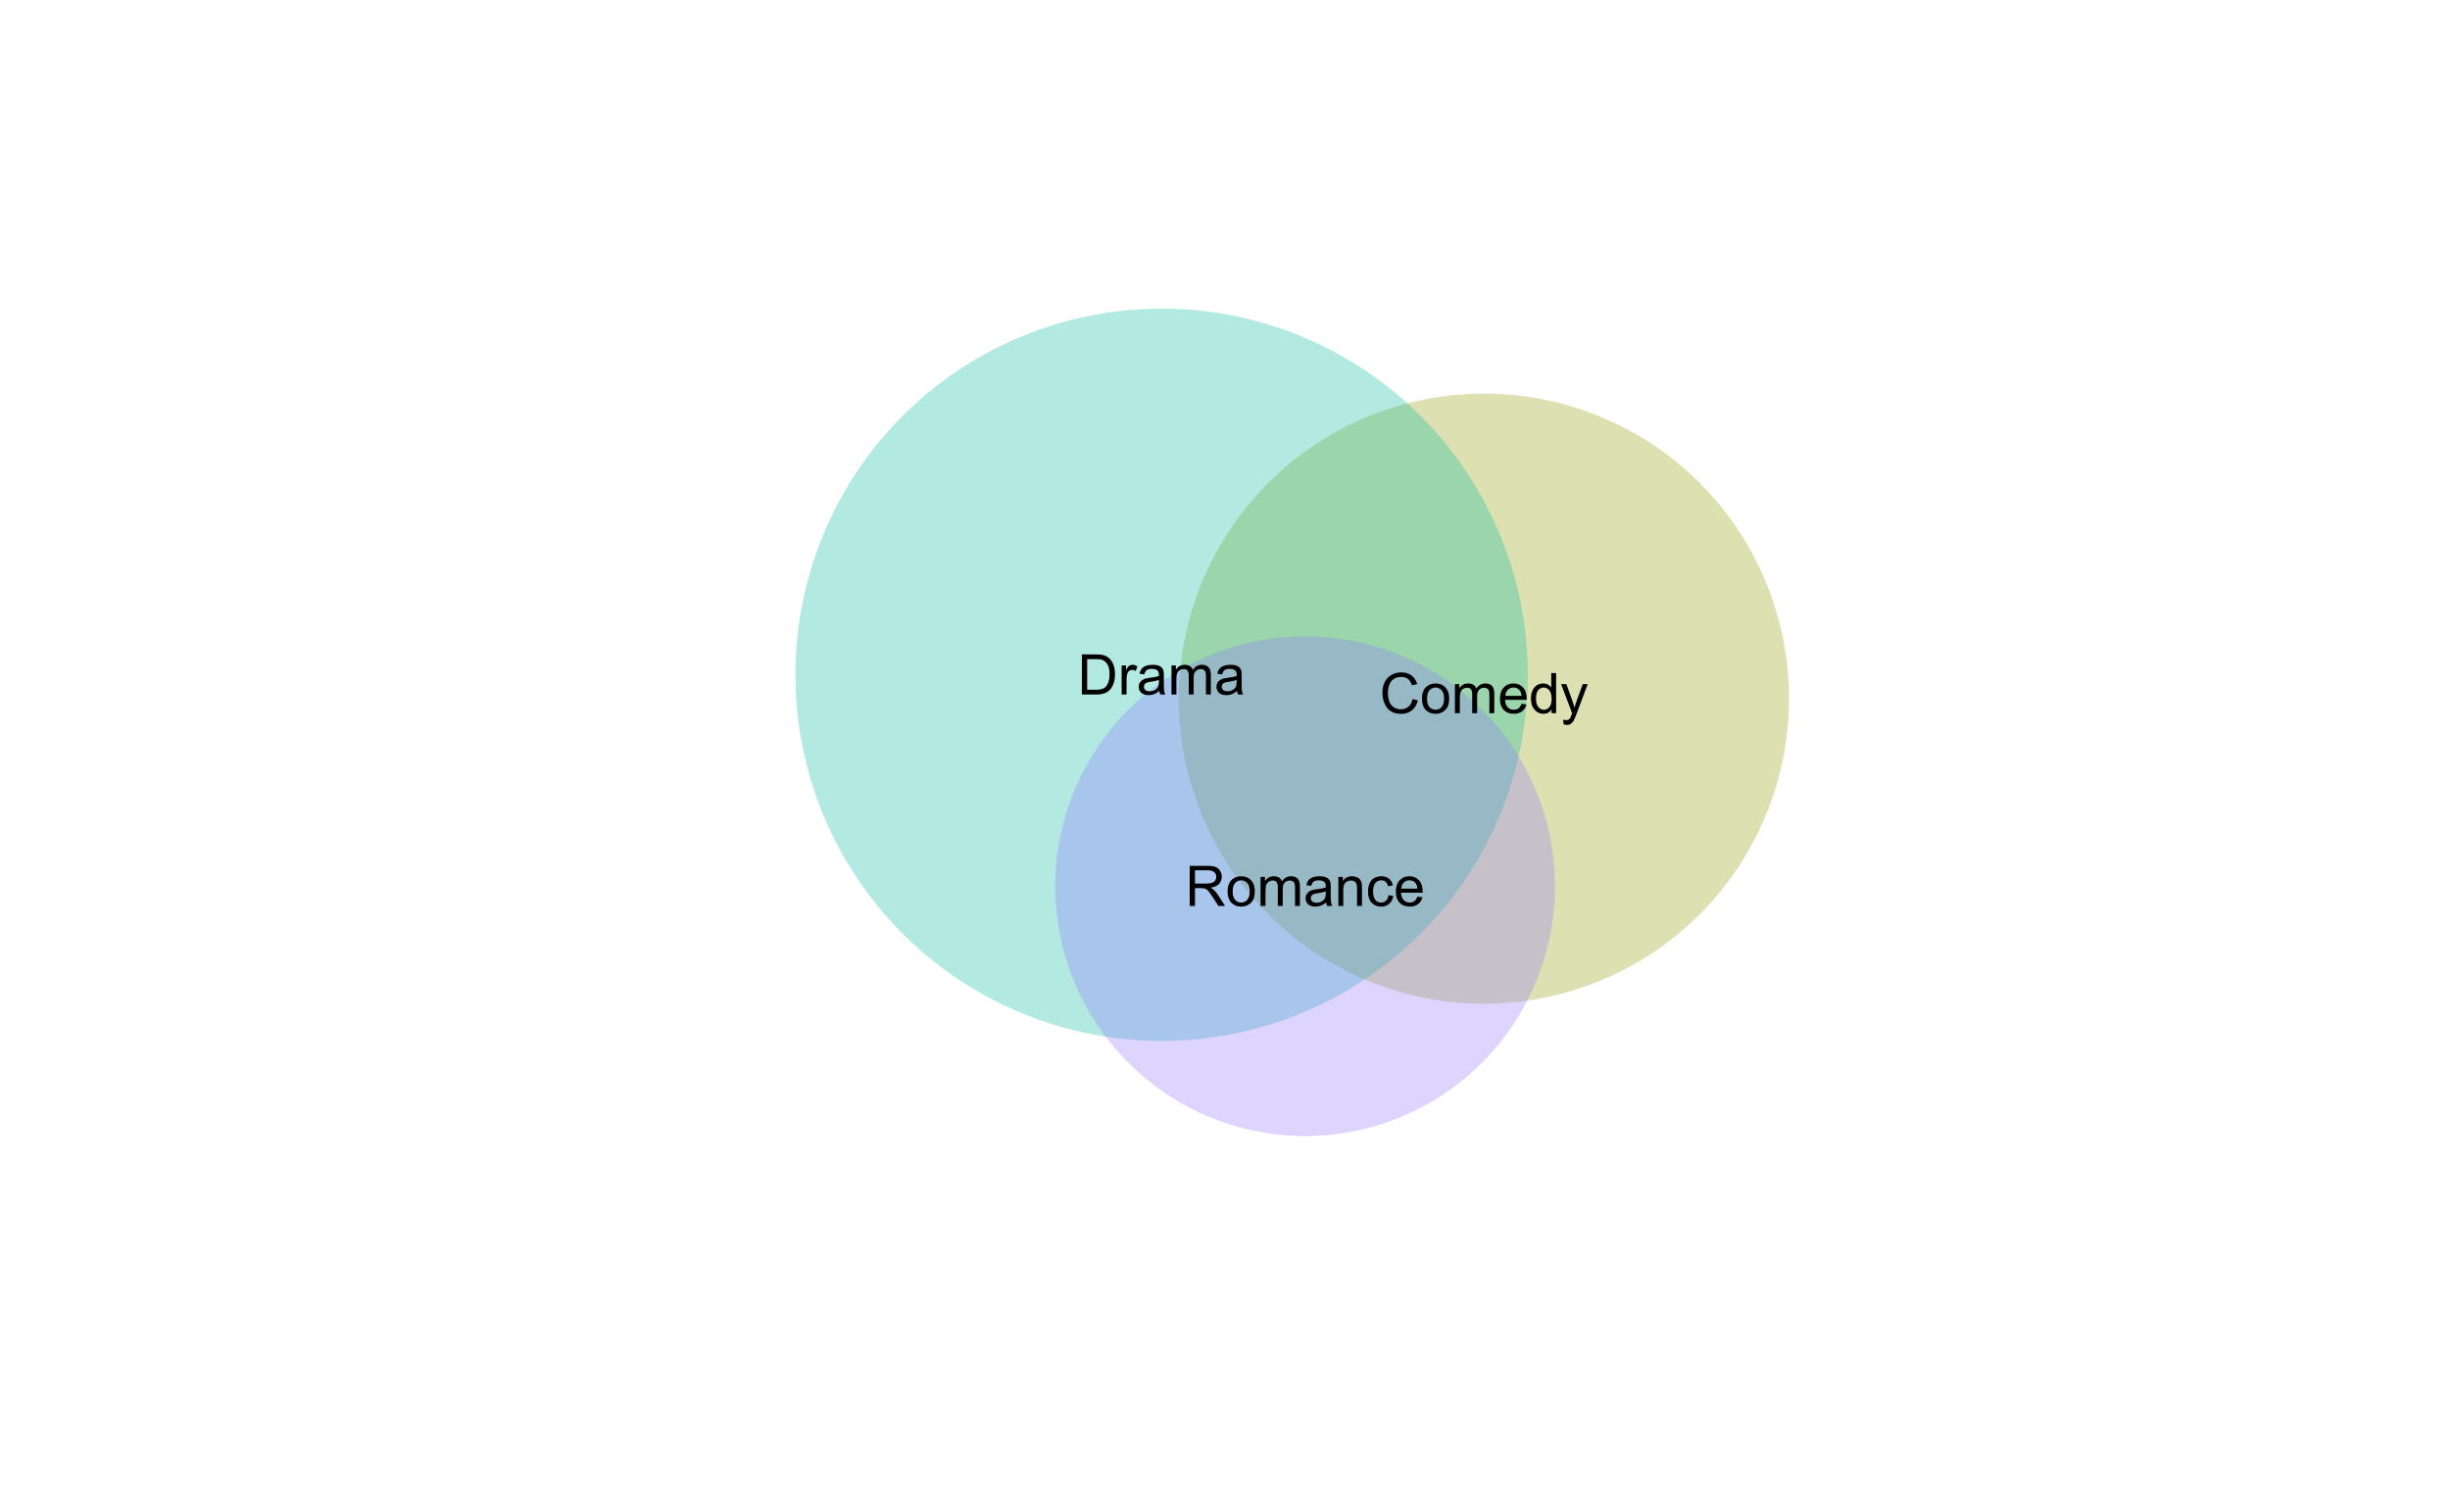
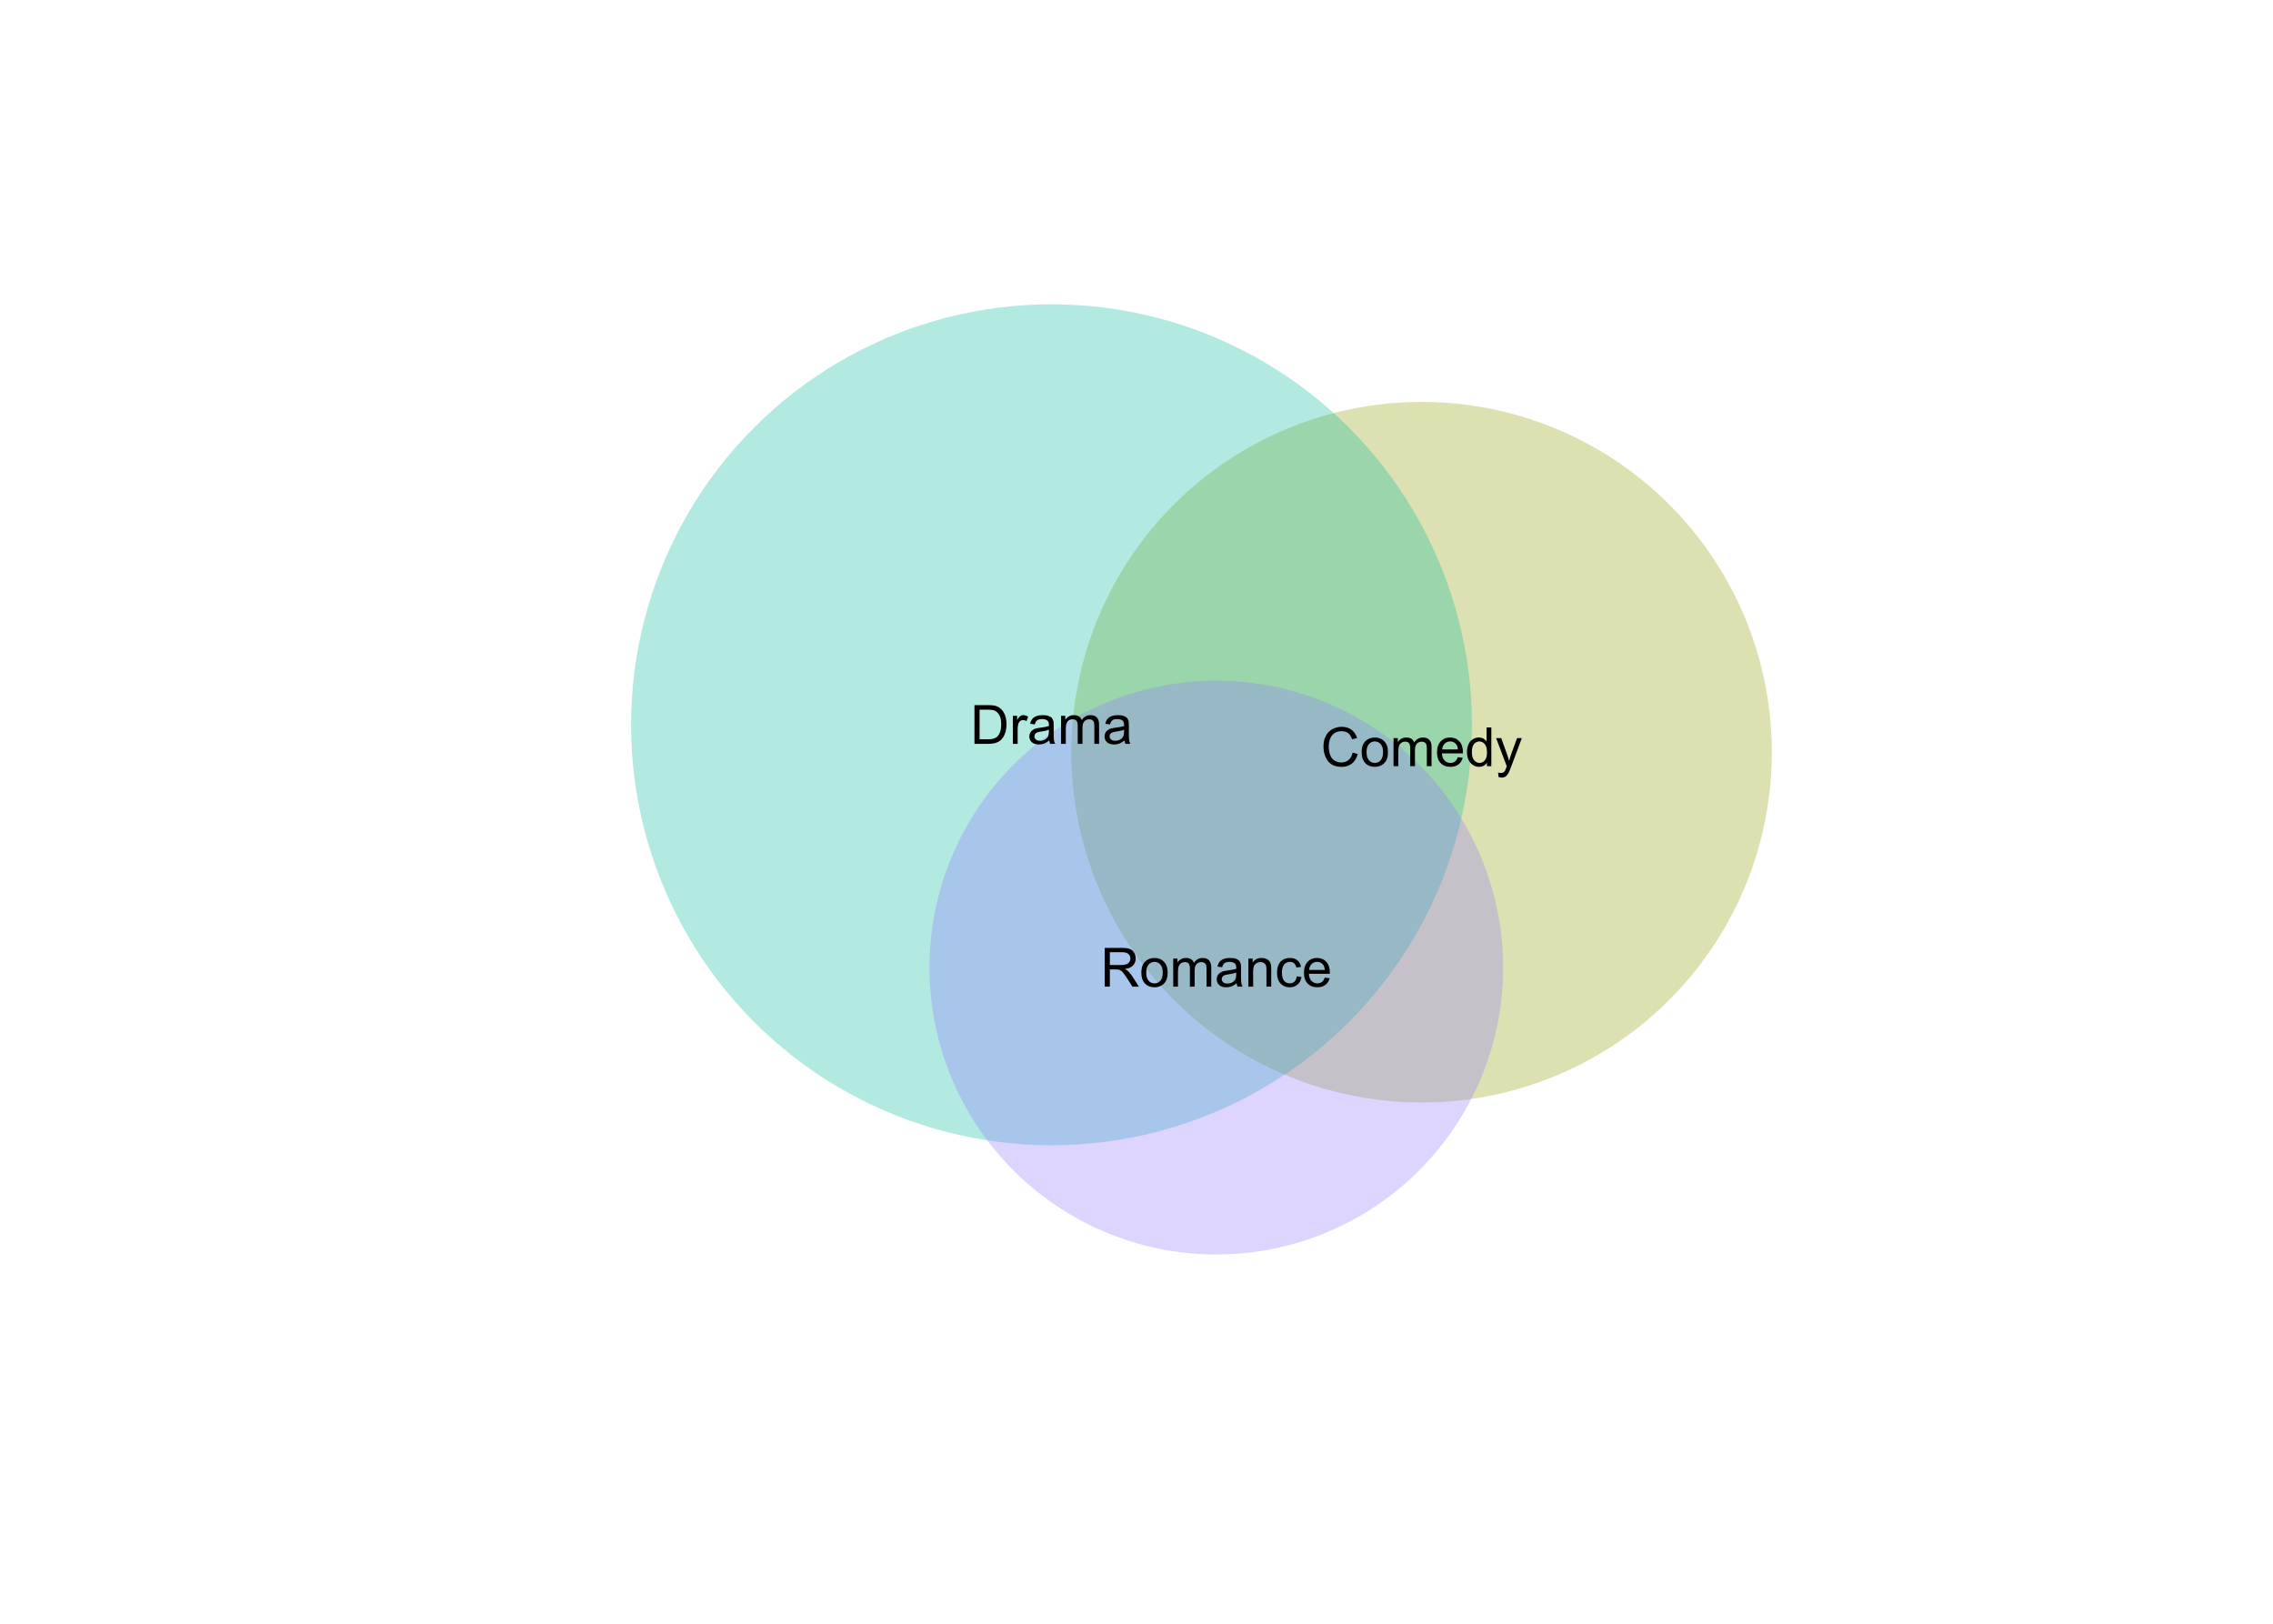
- <svg xmlns="http://www.w3.org/2000/svg" xmlns:xlink="http://www.w3.org/1999/xlink" width="525pt" height="324pt" viewBox="0 0 525 324" version="1.1">
+ <svg xmlns="http://www.w3.org/2000/svg" xmlns:xlink="http://www.w3.org/1999/xlink" width="504pt" height="360pt" viewBox="0 0 504 360" version="1.1">
  <defs>
    <g>
      <symbol overflow="visible" id="glyph0-0">
        <path style="stroke:none;" d="M 1.5 0 L 1.5 -7.5 L 7.5 -7.5 L 7.5 0 Z M 1.688 -0.188 L 7.312 -0.188 L 7.312 -7.312 L 1.688 -7.312 Z M 1.688 -0.188 " />
      </symbol>
      <symbol overflow="visible" id="glyph0-1">
        <path style="stroke:none;" d="M 7.055 -3.012 L 8.191 -2.727 C 7.953 -1.789 7.523 -1.078 6.906 -0.586 C 6.285 -0.098 5.527 0.145 4.633 0.148 C 3.707 0.145 2.953 -0.039 2.375 -0.418 C 1.793 -0.793 1.352 -1.34 1.051 -2.055 C 0.746 -2.77 0.598 -3.539 0.598 -4.359 C 0.598 -5.254 0.766 -6.031 1.109 -6.699 C 1.449 -7.363 1.938 -7.871 2.57 -8.215 C 3.199 -8.559 3.895 -8.73 4.652 -8.734 C 5.512 -8.73 6.234 -8.512 6.82 -8.078 C 7.406 -7.637 7.812 -7.023 8.047 -6.234 L 6.926 -5.969 C 6.723 -6.59 6.434 -7.047 6.059 -7.336 C 5.68 -7.621 5.203 -7.762 4.629 -7.766 C 3.969 -7.762 3.414 -7.605 2.973 -7.289 C 2.527 -6.969 2.219 -6.543 2.039 -6.012 C 1.859 -5.48 1.77 -4.93 1.77 -4.367 C 1.77 -3.633 1.875 -2.996 2.086 -2.449 C 2.297 -1.902 2.629 -1.496 3.082 -1.23 C 3.531 -0.961 4.016 -0.824 4.539 -0.828 C 5.176 -0.824 5.715 -1.008 6.156 -1.379 C 6.598 -1.742 6.898 -2.289 7.055 -3.012 Z M 7.055 -3.012 " />
      </symbol>
      <symbol overflow="visible" id="glyph0-2">
        <path style="stroke:none;" d="M 0.398 -3.109 C 0.398 -4.262 0.719 -5.117 1.359 -5.672 C 1.895 -6.133 2.547 -6.363 3.316 -6.363 C 4.172 -6.363 4.871 -6.082 5.414 -5.52 C 5.953 -4.957 6.223 -4.184 6.227 -3.199 C 6.223 -2.398 6.102 -1.766 5.867 -1.309 C 5.625 -0.848 5.277 -0.492 4.82 -0.238 C 4.359 0.016 3.859 0.141 3.316 0.141 C 2.441 0.141 1.734 -0.137 1.203 -0.695 C 0.664 -1.254 0.398 -2.059 0.398 -3.109 Z M 1.484 -3.109 C 1.48 -2.309 1.656 -1.711 2.004 -1.32 C 2.348 -0.922 2.785 -0.727 3.316 -0.727 C 3.84 -0.727 4.273 -0.926 4.621 -1.324 C 4.969 -1.723 5.145 -2.328 5.145 -3.148 C 5.145 -3.914 4.969 -4.496 4.617 -4.895 C 4.266 -5.289 3.832 -5.488 3.316 -5.492 C 2.785 -5.488 2.348 -5.293 2.004 -4.898 C 1.656 -4.5 1.48 -3.902 1.484 -3.109 Z M 1.484 -3.109 " />
      </symbol>
      <symbol overflow="visible" id="glyph0-3">
        <path style="stroke:none;" d="M 0.789 0 L 0.789 -6.223 L 1.734 -6.223 L 1.734 -5.352 C 1.93 -5.648 2.188 -5.895 2.512 -6.082 C 2.836 -6.27 3.207 -6.363 3.621 -6.363 C 4.082 -6.363 4.457 -6.266 4.754 -6.074 C 5.043 -5.883 5.254 -5.617 5.379 -5.273 C 5.871 -6 6.512 -6.363 7.301 -6.363 C 7.918 -6.363 8.391 -6.191 8.723 -5.848 C 9.055 -5.504 9.223 -4.977 9.223 -4.273 L 9.223 0 L 8.172 0 L 8.172 -3.922 C 8.168 -4.34 8.133 -4.645 8.07 -4.832 C 8 -5.016 7.879 -5.164 7.699 -5.277 C 7.52 -5.391 7.309 -5.449 7.066 -5.449 C 6.629 -5.449 6.266 -5.301 5.977 -5.012 C 5.688 -4.719 5.543 -4.254 5.543 -3.617 L 5.543 0 L 4.488 0 L 4.488 -4.043 C 4.488 -4.512 4.402 -4.863 4.23 -5.098 C 4.059 -5.332 3.777 -5.449 3.387 -5.449 C 3.09 -5.449 2.812 -5.371 2.562 -5.215 C 2.309 -5.059 2.129 -4.828 2.016 -4.527 C 1.898 -4.227 1.84 -3.793 1.844 -3.227 L 1.844 0 Z M 0.789 0 " />
      </symbol>
      <symbol overflow="visible" id="glyph0-4">
        <path style="stroke:none;" d="M 5.051 -2.004 L 6.141 -1.867 C 5.969 -1.23 5.648 -0.738 5.184 -0.387 C 4.719 -0.035 4.125 0.141 3.406 0.141 C 2.492 0.141 1.77 -0.137 1.238 -0.699 C 0.699 -1.254 0.434 -2.043 0.438 -3.059 C 0.434 -4.105 0.703 -4.918 1.246 -5.496 C 1.781 -6.074 2.48 -6.363 3.344 -6.363 C 4.176 -6.363 4.855 -6.078 5.383 -5.512 C 5.91 -4.945 6.176 -4.148 6.176 -3.125 C 6.176 -3.059 6.172 -2.965 6.172 -2.844 L 1.531 -2.844 C 1.562 -2.156 1.758 -1.633 2.109 -1.27 C 2.457 -0.906 2.891 -0.727 3.41 -0.727 C 3.797 -0.727 4.125 -0.828 4.402 -1.031 C 4.672 -1.234 4.891 -1.559 5.051 -2.004 Z M 1.586 -3.711 L 5.062 -3.711 C 5.016 -4.227 4.883 -4.621 4.664 -4.887 C 4.328 -5.293 3.891 -5.496 3.359 -5.496 C 2.871 -5.496 2.465 -5.332 2.137 -5.008 C 1.805 -4.684 1.621 -4.25 1.586 -3.711 Z M 1.586 -3.711 " />
      </symbol>
      <symbol overflow="visible" id="glyph0-5">
        <path style="stroke:none;" d="M 4.828 0 L 4.828 -0.785 C 4.43 -0.168 3.848 0.141 3.086 0.141 C 2.59 0.141 2.133 0.004 1.719 -0.27 C 1.297 -0.543 0.977 -0.922 0.75 -1.414 C 0.523 -1.898 0.41 -2.465 0.41 -3.105 C 0.41 -3.727 0.512 -4.289 0.719 -4.797 C 0.926 -5.301 1.238 -5.688 1.652 -5.957 C 2.066 -6.227 2.527 -6.363 3.039 -6.363 C 3.41 -6.363 3.746 -6.281 4.043 -6.125 C 4.336 -5.965 4.574 -5.762 4.758 -5.508 L 4.758 -8.59 L 5.805 -8.59 L 5.805 0 Z M 1.492 -3.105 C 1.488 -2.309 1.656 -1.711 1.996 -1.316 C 2.328 -0.922 2.727 -0.727 3.188 -0.727 C 3.648 -0.727 4.039 -0.914 4.359 -1.293 C 4.68 -1.668 4.84 -2.242 4.844 -3.016 C 4.84 -3.867 4.676 -4.492 4.352 -4.895 C 4.02 -5.289 3.617 -5.488 3.141 -5.492 C 2.672 -5.488 2.277 -5.297 1.965 -4.918 C 1.645 -4.531 1.488 -3.93 1.492 -3.105 Z M 1.492 -3.105 " />
      </symbol>
      <symbol overflow="visible" id="glyph0-6">
        <path style="stroke:none;" d="M 0.742 2.398 L 0.625 1.406 C 0.855 1.469 1.059 1.5 1.23 1.5 C 1.465 1.5 1.652 1.461 1.793 1.383 C 1.934 1.305 2.047 1.195 2.141 1.055 C 2.203 0.949 2.312 0.688 2.461 0.27 C 2.48 0.207 2.512 0.121 2.555 0.012 L 0.195 -6.223 L 1.328 -6.223 L 2.625 -2.617 C 2.789 -2.16 2.938 -1.68 3.078 -1.18 C 3.195 -1.66 3.34 -2.133 3.508 -2.594 L 4.84 -6.223 L 5.895 -6.223 L 3.527 0.105 C 3.273 0.789 3.074 1.258 2.938 1.516 C 2.746 1.863 2.531 2.117 2.293 2.281 C 2.047 2.438 1.758 2.52 1.422 2.523 C 1.215 2.52 0.988 2.477 0.742 2.398 Z M 0.742 2.398 " />
      </symbol>
      <symbol overflow="visible" id="glyph0-7">
        <path style="stroke:none;" d="M 0.926 0 L 0.926 -8.59 L 3.883 -8.59 C 4.551 -8.59 5.062 -8.547 5.414 -8.469 C 5.906 -8.352 6.324 -8.148 6.672 -7.852 C 7.121 -7.469 7.461 -6.977 7.688 -6.383 C 7.914 -5.785 8.027 -5.105 8.027 -4.344 C 8.027 -3.688 7.949 -3.109 7.797 -2.605 C 7.645 -2.102 7.449 -1.684 7.211 -1.355 C 6.973 -1.02 6.711 -0.762 6.43 -0.574 C 6.145 -0.387 5.805 -0.242 5.406 -0.145 C 5.004 -0.047 4.543 0 4.023 0 Z M 2.062 -1.016 L 3.898 -1.016 C 4.461 -1.012 4.906 -1.066 5.227 -1.172 C 5.547 -1.273 5.805 -1.422 6 -1.617 C 6.27 -1.887 6.477 -2.246 6.629 -2.703 C 6.777 -3.156 6.855 -3.711 6.855 -4.359 C 6.855 -5.258 6.707 -5.945 6.41 -6.43 C 6.113 -6.91 5.754 -7.234 5.336 -7.398 C 5.031 -7.516 4.543 -7.574 3.867 -7.578 L 2.062 -7.578 Z M 2.062 -1.016 " />
      </symbol>
      <symbol overflow="visible" id="glyph0-8">
        <path style="stroke:none;" d="M 0.781 0 L 0.781 -6.223 L 1.727 -6.223 L 1.727 -5.281 C 1.969 -5.719 2.191 -6.012 2.398 -6.152 C 2.602 -6.293 2.828 -6.363 3.078 -6.363 C 3.43 -6.363 3.793 -6.25 4.16 -6.023 L 3.797 -5.047 C 3.539 -5.195 3.281 -5.273 3.023 -5.273 C 2.793 -5.273 2.586 -5.203 2.402 -5.066 C 2.215 -4.926 2.082 -4.734 2.008 -4.488 C 1.891 -4.113 1.832 -3.703 1.836 -3.258 L 1.836 0 Z M 0.781 0 " />
      </symbol>
      <symbol overflow="visible" id="glyph0-9">
        <path style="stroke:none;" d="M 4.852 -0.766 C 4.461 -0.434 4.082 -0.199 3.723 -0.062 C 3.355 0.074 2.969 0.141 2.562 0.141 C 1.875 0.141 1.352 -0.023 0.984 -0.359 C 0.617 -0.688 0.434 -1.117 0.434 -1.641 C 0.434 -1.945 0.5 -2.223 0.641 -2.473 C 0.777 -2.723 0.961 -2.926 1.188 -3.082 C 1.41 -3.234 1.664 -3.348 1.945 -3.43 C 2.152 -3.477 2.465 -3.531 2.883 -3.586 C 3.734 -3.688 4.359 -3.809 4.766 -3.949 C 4.766 -4.09 4.77 -4.18 4.77 -4.227 C 4.77 -4.648 4.668 -4.953 4.469 -5.133 C 4.199 -5.371 3.801 -5.488 3.27 -5.492 C 2.77 -5.488 2.402 -5.402 2.168 -5.23 C 1.934 -5.055 1.758 -4.746 1.648 -4.305 L 0.617 -4.445 C 0.707 -4.887 0.863 -5.242 1.078 -5.516 C 1.289 -5.781 1.598 -5.992 2.008 -6.141 C 2.41 -6.289 2.883 -6.363 3.422 -6.363 C 3.953 -6.363 4.383 -6.301 4.715 -6.176 C 5.047 -6.051 5.293 -5.891 5.449 -5.703 C 5.605 -5.512 5.715 -5.273 5.777 -4.984 C 5.809 -4.805 5.824 -4.48 5.828 -4.016 L 5.828 -2.609 C 5.824 -1.625 5.848 -1.004 5.895 -0.746 C 5.941 -0.484 6.031 -0.238 6.164 0 L 5.062 0 C 4.953 -0.219 4.883 -0.473 4.852 -0.766 Z M 4.766 -3.125 C 4.375 -2.965 3.801 -2.832 3.039 -2.727 C 2.605 -2.66 2.301 -2.59 2.121 -2.516 C 1.941 -2.434 1.801 -2.32 1.703 -2.172 C 1.605 -2.02 1.559 -1.852 1.559 -1.672 C 1.559 -1.387 1.664 -1.152 1.875 -0.969 C 2.086 -0.777 2.398 -0.684 2.812 -0.688 C 3.219 -0.684 3.578 -0.773 3.895 -0.953 C 4.211 -1.129 4.445 -1.371 4.594 -1.68 C 4.707 -1.918 4.762 -2.27 4.766 -2.734 Z M 4.766 -3.125 " />
      </symbol>
      <symbol overflow="visible" id="glyph0-10">
        <path style="stroke:none;" d="M 0.945 0 L 0.945 -8.59 L 4.75 -8.59 C 5.512 -8.59 6.094 -8.512 6.496 -8.355 C 6.891 -8.199 7.211 -7.926 7.453 -7.539 C 7.691 -7.145 7.809 -6.715 7.812 -6.246 C 7.809 -5.637 7.613 -5.121 7.219 -4.703 C 6.82 -4.285 6.211 -4.02 5.391 -3.906 C 5.691 -3.762 5.918 -3.621 6.078 -3.48 C 6.406 -3.176 6.723 -2.793 7.02 -2.336 L 8.516 0 L 7.086 0 L 5.945 -1.789 C 5.613 -2.301 5.34 -2.695 5.125 -2.973 C 4.91 -3.242 4.719 -3.434 4.551 -3.547 C 4.379 -3.652 4.207 -3.73 4.031 -3.773 C 3.898 -3.797 3.688 -3.809 3.398 -3.812 L 2.078 -3.812 L 2.078 0 Z M 2.078 -4.797 L 4.523 -4.797 C 5.043 -4.793 5.449 -4.848 5.742 -4.957 C 6.031 -5.066 6.254 -5.238 6.41 -5.473 C 6.562 -5.707 6.637 -5.965 6.641 -6.246 C 6.637 -6.652 6.488 -6.984 6.195 -7.246 C 5.898 -7.508 5.434 -7.641 4.797 -7.641 L 2.078 -7.641 Z M 2.078 -4.797 " />
      </symbol>
      <symbol overflow="visible" id="glyph0-11">
        <path style="stroke:none;" d="M 0.789 0 L 0.789 -6.223 L 1.742 -6.223 L 1.742 -5.336 C 2.195 -6.02 2.855 -6.363 3.719 -6.363 C 4.09 -6.363 4.434 -6.293 4.754 -6.16 C 5.066 -6.023 5.305 -5.848 5.461 -5.633 C 5.617 -5.41 5.727 -5.152 5.789 -4.852 C 5.828 -4.656 5.848 -4.312 5.848 -3.828 L 5.848 0 L 4.793 0 L 4.793 -3.785 C 4.793 -4.215 4.75 -4.535 4.668 -4.75 C 4.586 -4.961 4.441 -5.129 4.234 -5.258 C 4.023 -5.383 3.777 -5.449 3.5 -5.449 C 3.047 -5.449 2.66 -5.305 2.332 -5.02 C 2.004 -4.734 1.84 -4.195 1.844 -3.398 L 1.844 0 Z M 0.789 0 " />
      </symbol>
      <symbol overflow="visible" id="glyph0-12">
        <path style="stroke:none;" d="M 4.852 -2.281 L 5.891 -2.145 C 5.773 -1.426 5.484 -0.863 5.02 -0.465 C 4.551 -0.059 3.977 0.141 3.297 0.141 C 2.445 0.141 1.762 -0.137 1.246 -0.695 C 0.727 -1.25 0.469 -2.047 0.469 -3.086 C 0.469 -3.754 0.578 -4.344 0.801 -4.852 C 1.023 -5.355 1.363 -5.73 1.816 -5.984 C 2.27 -6.234 2.766 -6.363 3.305 -6.363 C 3.98 -6.363 4.531 -6.191 4.965 -5.848 C 5.391 -5.504 5.668 -5.02 5.789 -4.395 L 4.766 -4.234 C 4.664 -4.652 4.492 -4.969 4.246 -5.18 C 3.996 -5.391 3.695 -5.496 3.344 -5.496 C 2.809 -5.496 2.379 -5.305 2.051 -4.922 C 1.719 -4.539 1.551 -3.938 1.555 -3.117 C 1.551 -2.281 1.711 -1.672 2.035 -1.293 C 2.352 -0.914 2.77 -0.727 3.289 -0.727 C 3.695 -0.727 4.043 -0.852 4.324 -1.105 C 4.602 -1.359 4.777 -1.75 4.852 -2.281 Z M 4.852 -2.281 " />
      </symbol>
    </g>
  </defs>
  <g id="surface11">
-     <rect x="0" y="0" width="525" height="324" style="fill:rgb(100%,100%,100%);fill-opacity:1;stroke:none;" />
-     <path style=" stroke:none;fill-rule:nonzero;fill:rgb(56.471%,61.176%,0%);fill-opacity:0.302;" d="M 383.332 147.672 L 383.234 145.621 L 383.074 143.57 L 382.848 141.531 L 382.559 139.496 L 382.207 137.473 L 381.789 135.461 L 381.309 133.465 L 380.766 131.484 L 380.164 129.523 L 379.5 127.578 L 378.773 125.656 L 377.984 123.758 L 377.141 121.887 L 376.238 120.043 L 375.277 118.227 L 374.258 116.445 L 373.188 114.691 L 372.059 112.977 L 370.879 111.297 L 369.645 109.652 L 368.359 108.051 L 367.027 106.488 L 365.645 104.969 L 364.215 103.496 L 362.738 102.066 L 361.219 100.684 L 359.66 99.348 L 358.055 98.066 L 356.414 96.832 L 354.734 95.652 L 353.016 94.523 L 351.266 93.449 L 349.48 92.434 L 347.664 91.473 L 345.82 90.566 L 343.949 89.723 L 342.051 88.938 L 340.133 88.211 L 338.188 87.547 L 336.227 86.941 L 334.242 86.398 L 332.246 85.922 L 330.234 85.504 L 328.211 85.152 L 326.18 84.863 L 324.137 84.637 L 322.09 84.477 L 320.039 84.379 L 317.984 84.348 L 315.93 84.379 L 313.879 84.477 L 311.832 84.637 L 309.789 84.863 L 307.758 85.152 L 305.734 85.504 L 303.723 85.922 L 301.727 86.398 L 299.746 86.941 L 297.781 87.547 L 295.84 88.211 L 293.918 88.938 L 292.02 89.723 L 290.148 90.566 L 288.305 91.473 L 286.488 92.434 L 284.703 93.449 L 282.953 94.523 L 281.234 95.652 L 279.555 96.832 L 277.914 98.066 L 276.312 99.348 L 274.75 100.684 L 273.23 102.066 L 271.754 103.496 L 270.324 104.969 L 268.941 106.488 L 267.609 108.051 L 266.324 109.652 L 265.094 111.297 L 263.91 112.977 L 262.785 114.691 L 261.711 116.445 L 260.691 118.227 L 259.73 120.043 L 258.828 121.887 L 257.984 123.758 L 257.195 125.656 L 256.473 127.578 L 255.805 129.523 L 255.203 131.484 L 254.66 133.465 L 254.18 135.461 L 253.766 137.473 L 253.41 139.496 L 253.121 141.531 L 252.895 143.57 L 252.734 145.621 L 252.637 147.672 L 252.605 149.727 L 252.637 151.777 L 252.734 153.828 L 252.895 155.879 L 253.121 157.918 L 253.41 159.953 L 253.766 161.977 L 254.18 163.988 L 254.66 165.984 L 255.203 167.965 L 255.805 169.93 L 256.473 171.871 L 257.195 173.793 L 257.984 175.691 L 258.828 177.562 L 259.73 179.406 L 260.691 181.223 L 261.711 183.004 L 262.785 184.758 L 263.91 186.473 L 265.094 188.152 L 266.324 189.797 L 267.609 191.398 L 268.941 192.961 L 270.324 194.48 L 271.754 195.953 L 273.23 197.383 L 274.75 198.766 L 276.312 200.102 L 277.914 201.383 L 279.555 202.617 L 281.234 203.797 L 282.953 204.926 L 284.703 206 L 286.488 207.016 L 288.305 207.977 L 290.148 208.883 L 292.02 209.727 L 293.918 210.512 L 295.84 211.238 L 297.781 211.902 L 299.746 212.508 L 301.727 213.051 L 303.723 213.527 L 305.734 213.945 L 307.758 214.297 L 309.789 214.59 L 311.832 214.812 L 313.879 214.973 L 315.93 215.07 L 317.984 215.102 L 320.039 215.07 L 322.09 214.973 L 324.137 214.812 L 326.18 214.59 L 328.211 214.297 L 330.234 213.945 L 332.246 213.527 L 334.242 213.051 L 336.227 212.508 L 338.188 211.902 L 340.133 211.238 L 342.051 210.512 L 343.949 209.727 L 345.82 208.883 L 347.664 207.977 L 349.48 207.016 L 351.266 206 L 353.016 204.926 L 354.734 203.797 L 356.414 202.617 L 358.055 201.383 L 359.66 200.102 L 361.219 198.766 L 362.738 197.383 L 364.215 195.953 L 365.645 194.48 L 367.027 192.961 L 368.359 191.398 L 369.645 189.797 L 370.879 188.152 L 372.059 186.473 L 373.188 184.758 L 374.258 183.004 L 375.277 181.223 L 376.238 179.406 L 377.141 177.562 L 377.984 175.691 L 378.773 173.793 L 379.5 171.871 L 380.164 169.93 L 380.766 167.965 L 381.309 165.984 L 381.789 163.988 L 382.207 161.977 L 382.559 159.953 L 382.848 157.918 L 383.074 155.879 L 383.234 153.828 L 383.332 151.777 L 383.363 149.727 Z M 383.332 147.672 " />
-     <path style=" stroke:none;fill-rule:nonzero;fill:rgb(0%,73.725%,62.353%);fill-opacity:0.302;" d="M 327.348 142.145 L 327.23 139.68 L 327.039 137.223 L 326.766 134.773 L 326.418 132.332 L 325.996 129.902 L 325.496 127.488 L 324.922 125.094 L 324.27 122.715 L 323.543 120.359 L 322.746 118.027 L 321.875 115.719 L 320.93 113.441 L 319.918 111.195 L 318.832 108.98 L 317.68 106.801 L 316.457 104.66 L 315.168 102.559 L 313.816 100.5 L 312.398 98.48 L 310.918 96.512 L 309.375 94.586 L 307.777 92.711 L 306.117 90.887 L 304.402 89.117 L 302.629 87.402 L 300.809 85.742 L 298.934 84.141 L 297.008 82.602 L 295.039 81.121 L 293.02 79.703 L 290.961 78.352 L 288.859 77.062 L 286.715 75.84 L 284.539 74.688 L 282.324 73.602 L 280.078 72.586 L 277.801 71.645 L 275.492 70.773 L 273.16 69.973 L 270.805 69.25 L 268.426 68.598 L 266.031 68.023 L 263.617 67.523 L 261.188 67.098 L 258.746 66.754 L 256.297 66.48 L 253.84 66.289 L 251.375 66.172 L 248.91 66.133 L 246.445 66.172 L 243.984 66.289 L 241.527 66.48 L 239.074 66.754 L 236.637 67.098 L 234.207 67.523 L 231.793 68.023 L 229.395 68.598 L 227.016 69.25 L 224.66 69.973 L 222.328 70.773 L 220.023 71.645 L 217.746 72.586 L 215.5 73.602 L 213.285 74.688 L 211.105 75.84 L 208.965 77.062 L 206.863 78.352 L 204.801 79.703 L 202.785 81.121 L 200.812 82.602 L 198.891 84.141 L 197.016 85.742 L 195.191 87.402 L 193.422 89.117 L 191.707 90.887 L 190.047 92.711 L 188.445 94.586 L 186.902 96.512 L 185.426 98.48 L 184.008 100.5 L 182.652 102.559 L 181.363 104.66 L 180.145 106.801 L 178.988 108.98 L 177.906 111.195 L 176.891 113.441 L 175.949 115.719 L 175.074 118.027 L 174.277 120.359 L 173.551 122.715 L 172.902 125.094 L 172.328 127.488 L 171.828 129.902 L 171.402 132.332 L 171.055 134.773 L 170.785 137.223 L 170.59 139.68 L 170.477 142.145 L 170.438 144.609 L 170.477 147.074 L 170.59 149.535 L 170.785 151.992 L 171.055 154.441 L 171.402 156.883 L 171.828 159.312 L 172.328 161.727 L 172.902 164.125 L 173.551 166.5 L 174.277 168.859 L 175.074 171.191 L 175.949 173.496 L 176.891 175.773 L 177.906 178.02 L 178.988 180.234 L 180.145 182.414 L 181.363 184.555 L 182.652 186.656 L 184.008 188.719 L 185.426 190.734 L 186.902 192.707 L 188.445 194.629 L 190.047 196.504 L 191.707 198.328 L 193.422 200.098 L 195.191 201.812 L 197.016 203.473 L 198.891 205.074 L 200.812 206.613 L 202.785 208.094 L 204.801 209.512 L 206.863 210.867 L 208.965 212.152 L 211.105 213.375 L 213.285 214.527 L 215.5 215.613 L 217.746 216.629 L 220.023 217.57 L 222.328 218.441 L 224.66 219.242 L 227.016 219.965 L 229.395 220.617 L 231.793 221.191 L 234.207 221.691 L 236.637 222.117 L 239.074 222.465 L 241.527 222.734 L 243.984 222.926 L 246.445 223.043 L 248.91 223.082 L 251.375 223.043 L 253.84 222.926 L 256.297 222.734 L 258.746 222.465 L 261.188 222.117 L 263.617 221.691 L 266.031 221.191 L 268.426 220.617 L 270.805 219.965 L 273.16 219.242 L 275.492 218.441 L 277.801 217.57 L 280.078 216.629 L 282.324 215.613 L 284.539 214.527 L 286.715 213.375 L 288.859 212.152 L 290.961 210.867 L 293.02 209.512 L 295.039 208.094 L 297.008 206.613 L 298.934 205.074 L 300.809 203.473 L 302.629 201.812 L 304.402 200.098 L 306.117 198.328 L 307.777 196.504 L 309.375 194.629 L 310.918 192.707 L 312.398 190.734 L 313.816 188.719 L 315.168 186.656 L 316.457 184.555 L 317.68 182.414 L 318.832 180.234 L 319.918 178.02 L 320.93 175.773 L 321.875 173.496 L 322.746 171.191 L 323.543 168.859 L 324.27 166.5 L 324.922 164.125 L 325.496 161.727 L 325.996 159.312 L 326.418 156.883 L 326.766 154.441 L 327.039 151.992 L 327.23 149.535 L 327.348 147.074 L 327.387 144.609 Z M 327.348 142.145 " />
-     <path style=" stroke:none;fill-rule:nonzero;fill:rgb(57.255%,45.882%,100%);fill-opacity:0.302;" d="M 333.188 188.242 L 333.105 186.562 L 332.977 184.887 L 332.789 183.215 L 332.555 181.547 L 332.266 179.891 L 331.922 178.242 L 331.531 176.609 L 331.086 174.984 L 330.594 173.379 L 330.047 171.785 L 329.453 170.215 L 328.809 168.66 L 328.117 167.125 L 327.379 165.617 L 326.59 164.129 L 325.758 162.668 L 324.879 161.234 L 323.953 159.828 L 322.988 158.453 L 321.977 157.105 L 320.926 155.793 L 319.832 154.516 L 318.699 153.273 L 317.531 152.062 L 316.324 150.895 L 315.078 149.762 L 313.801 148.668 L 312.488 147.617 L 311.141 146.605 L 309.766 145.641 L 308.359 144.715 L 306.926 143.836 L 305.465 143.004 L 303.977 142.219 L 302.469 141.477 L 300.934 140.785 L 299.379 140.141 L 297.809 139.547 L 296.215 139 L 294.609 138.508 L 292.984 138.062 L 291.352 137.672 L 289.703 137.328 L 288.047 137.039 L 286.379 136.805 L 284.707 136.617 L 283.031 136.488 L 281.352 136.406 L 279.672 136.383 L 277.988 136.406 L 276.309 136.488 L 274.633 136.617 L 272.961 136.805 L 271.293 137.039 L 269.637 137.328 L 267.988 137.672 L 266.355 138.062 L 264.73 138.508 L 263.125 139 L 261.535 139.547 L 259.961 140.141 L 258.406 140.785 L 256.871 141.477 L 255.363 142.219 L 253.875 143.004 L 252.414 143.836 L 250.98 144.715 L 249.574 145.641 L 248.199 146.605 L 246.852 147.617 L 245.539 148.668 L 244.262 149.762 L 243.02 150.895 L 241.809 152.062 L 240.641 153.273 L 239.508 154.516 L 238.414 155.793 L 237.363 157.105 L 236.352 158.453 L 235.387 159.828 L 234.461 161.234 L 233.582 162.668 L 232.75 164.129 L 231.965 165.617 L 231.223 167.125 L 230.531 168.66 L 229.887 170.215 L 229.293 171.785 L 228.746 173.379 L 228.254 174.984 L 227.809 176.609 L 227.418 178.242 L 227.074 179.891 L 226.785 181.547 L 226.551 183.215 L 226.363 184.887 L 226.234 186.562 L 226.152 188.242 L 226.129 189.926 L 226.152 191.605 L 226.234 193.285 L 226.363 194.961 L 226.551 196.633 L 226.785 198.301 L 227.074 199.957 L 227.418 201.605 L 227.809 203.238 L 228.254 204.863 L 228.746 206.469 L 229.293 208.062 L 229.887 209.633 L 230.531 211.188 L 231.223 212.723 L 231.965 214.23 L 232.75 215.719 L 233.582 217.18 L 234.461 218.613 L 235.387 220.02 L 236.352 221.395 L 237.363 222.742 L 238.414 224.055 L 239.508 225.332 L 240.641 226.578 L 241.809 227.785 L 243.02 228.953 L 244.262 230.086 L 245.539 231.18 L 246.852 232.23 L 248.199 233.242 L 249.574 234.207 L 250.98 235.133 L 252.414 236.012 L 253.875 236.844 L 255.363 237.633 L 256.871 238.371 L 258.406 239.062 L 259.961 239.707 L 261.535 240.301 L 263.125 240.848 L 264.73 241.34 L 266.355 241.785 L 267.988 242.176 L 269.637 242.52 L 271.293 242.809 L 272.961 243.043 L 274.633 243.23 L 276.309 243.359 L 277.988 243.441 L 279.672 243.465 L 281.352 243.441 L 283.031 243.359 L 284.707 243.23 L 286.379 243.043 L 288.047 242.809 L 289.703 242.52 L 291.352 242.176 L 292.984 241.785 L 294.609 241.34 L 296.215 240.848 L 297.809 240.301 L 299.379 239.707 L 300.934 239.062 L 302.469 238.371 L 303.977 237.633 L 305.465 236.844 L 306.926 236.012 L 308.359 235.133 L 309.766 234.207 L 311.141 233.242 L 312.488 232.23 L 313.801 231.18 L 315.078 230.086 L 316.324 228.953 L 317.531 227.785 L 318.699 226.578 L 319.832 225.332 L 320.926 224.055 L 321.977 222.742 L 322.988 221.395 L 323.953 220.02 L 324.879 218.613 L 325.758 217.18 L 326.59 215.719 L 327.379 214.23 L 328.117 212.723 L 328.809 211.188 L 329.453 209.633 L 330.047 208.062 L 330.594 206.469 L 331.086 204.863 L 331.531 203.238 L 331.922 201.605 L 332.266 199.957 L 332.555 198.301 L 332.789 196.633 L 332.977 194.961 L 333.105 193.285 L 333.188 191.605 L 333.211 189.926 Z M 333.188 188.242 " />
+     <rect x="0" y="0" width="504" height="360" style="fill:rgb(100%,100%,100%);fill-opacity:1;stroke:none;" />
+     <path style=" stroke:none;fill-rule:nonzero;fill:rgb(56.471%,61.176%,0%);fill-opacity:0.302;" d="M 392.836 164.332 L 392.723 161.895 L 392.531 159.461 L 392.262 157.035 L 391.918 154.621 L 391.5 152.219 L 391.004 149.828 L 390.434 147.457 L 389.793 145.102 L 389.074 142.77 L 388.285 140.461 L 387.422 138.18 L 386.488 135.926 L 385.484 133.703 L 384.41 131.512 L 383.27 129.355 L 382.059 127.234 L 380.785 125.152 L 379.445 123.113 L 378.043 121.117 L 376.578 119.168 L 375.051 117.262 L 373.469 115.406 L 371.824 113.602 L 370.125 111.852 L 368.375 110.152 L 366.57 108.512 L 364.715 106.926 L 362.809 105.402 L 360.859 103.938 L 358.863 102.531 L 356.824 101.195 L 354.742 99.918 L 352.625 98.711 L 350.469 97.566 L 348.277 96.496 L 346.055 95.492 L 343.797 94.559 L 341.516 93.695 L 339.207 92.902 L 336.875 92.188 L 334.523 91.543 L 332.148 90.973 L 329.762 90.48 L 327.355 90.059 L 324.941 89.715 L 322.516 89.449 L 320.086 89.258 L 317.648 89.141 L 315.207 89.102 L 312.77 89.141 L 310.332 89.258 L 307.898 89.449 L 305.473 89.715 L 303.059 90.059 L 300.652 90.48 L 298.266 90.973 L 295.891 91.543 L 293.539 92.188 L 291.207 92.902 L 288.898 93.695 L 286.617 94.559 L 284.363 95.492 L 282.137 96.496 L 279.945 97.566 L 277.789 98.711 L 275.672 99.918 L 273.59 101.195 L 271.551 102.531 L 269.555 103.938 L 267.605 105.402 L 265.699 106.926 L 263.844 108.512 L 262.039 110.152 L 260.289 111.852 L 258.59 113.602 L 256.949 115.406 L 255.363 117.262 L 253.836 119.168 L 252.371 121.117 L 250.969 123.113 L 249.629 125.152 L 248.355 127.234 L 247.145 129.355 L 246.004 131.512 L 244.93 133.703 L 243.926 135.926 L 242.992 138.18 L 242.133 140.461 L 241.34 142.77 L 240.625 145.102 L 239.98 147.457 L 239.41 149.828 L 238.914 152.219 L 238.496 154.621 L 238.152 157.035 L 237.883 159.461 L 237.691 161.895 L 237.578 164.332 L 237.539 166.77 L 237.578 169.211 L 237.691 171.648 L 237.883 174.078 L 238.152 176.504 L 238.496 178.922 L 238.914 181.324 L 239.41 183.715 L 239.98 186.086 L 240.625 188.438 L 241.34 190.773 L 242.133 193.078 L 242.992 195.363 L 243.926 197.617 L 244.93 199.84 L 246.004 202.031 L 247.145 204.188 L 248.355 206.309 L 249.629 208.387 L 250.969 210.426 L 252.371 212.422 L 253.836 214.375 L 255.363 216.277 L 256.949 218.133 L 258.59 219.938 L 260.289 221.691 L 262.039 223.387 L 263.844 225.031 L 265.699 226.613 L 267.605 228.141 L 269.555 229.605 L 271.551 231.008 L 273.59 232.348 L 275.672 233.621 L 277.789 234.832 L 279.945 235.973 L 282.137 237.047 L 284.363 238.051 L 286.617 238.984 L 288.898 239.848 L 291.207 240.637 L 293.539 241.355 L 295.891 242 L 298.266 242.566 L 300.652 243.062 L 303.059 243.484 L 305.473 243.828 L 307.898 244.094 L 310.332 244.285 L 312.77 244.402 L 315.207 244.438 L 317.648 244.402 L 320.086 244.285 L 322.516 244.094 L 324.941 243.828 L 327.355 243.484 L 329.762 243.062 L 332.148 242.566 L 334.523 242 L 336.875 241.355 L 339.207 240.637 L 341.516 239.848 L 343.797 238.984 L 346.055 238.051 L 348.277 237.047 L 350.469 235.973 L 352.625 234.832 L 354.742 233.621 L 356.824 232.348 L 358.863 231.008 L 360.859 229.605 L 362.809 228.141 L 364.715 226.613 L 366.57 225.031 L 368.375 223.387 L 370.125 221.691 L 371.824 219.938 L 373.469 218.133 L 375.051 216.277 L 376.578 214.375 L 378.043 212.422 L 379.445 210.426 L 380.785 208.387 L 382.059 206.309 L 383.27 204.188 L 384.41 202.031 L 385.484 199.84 L 386.488 197.617 L 387.422 195.363 L 388.285 193.078 L 389.074 190.773 L 389.793 188.438 L 390.434 186.086 L 391.004 183.715 L 391.5 181.324 L 391.918 178.922 L 392.262 176.504 L 392.531 174.078 L 392.723 171.648 L 392.836 169.211 L 392.875 166.77 Z M 392.836 164.332 " />
+     <path style=" stroke:none;fill-rule:nonzero;fill:rgb(0%,73.725%,62.353%);fill-opacity:0.302;" d="M 326.328 157.766 L 326.191 154.84 L 325.961 151.918 L 325.641 149.008 L 325.227 146.109 L 324.723 143.223 L 324.129 140.355 L 323.445 137.508 L 322.672 134.684 L 321.812 131.883 L 320.863 129.113 L 319.828 126.375 L 318.707 123.668 L 317.504 121 L 316.215 118.367 L 314.844 115.781 L 313.395 113.238 L 311.863 110.738 L 310.254 108.293 L 308.57 105.895 L 306.812 103.555 L 304.98 101.27 L 303.078 99.039 L 301.109 96.875 L 299.07 94.773 L 296.969 92.734 L 294.801 90.762 L 292.574 88.859 L 290.289 87.031 L 287.945 85.27 L 285.551 83.586 L 283.102 81.98 L 280.605 80.449 L 278.062 78.996 L 275.473 77.629 L 272.844 76.34 L 270.176 75.133 L 267.469 74.012 L 264.73 72.977 L 261.957 72.031 L 259.16 71.168 L 256.336 70.395 L 253.488 69.711 L 250.617 69.117 L 247.734 68.613 L 244.836 68.203 L 241.922 67.879 L 239.004 67.652 L 236.078 67.512 L 233.148 67.465 L 230.223 67.512 L 227.297 67.652 L 224.375 67.879 L 221.465 68.203 L 218.566 68.613 L 215.68 69.117 L 212.812 69.711 L 209.965 70.395 L 207.141 71.168 L 204.344 72.031 L 201.57 72.977 L 198.832 74.012 L 196.125 75.133 L 193.457 76.34 L 190.828 77.629 L 188.238 78.996 L 185.695 80.449 L 183.199 81.98 L 180.75 83.586 L 178.355 85.27 L 176.012 87.031 L 173.727 88.859 L 171.5 90.762 L 169.332 92.734 L 167.23 94.773 L 165.191 96.875 L 163.223 99.039 L 161.32 101.27 L 159.488 103.555 L 157.73 105.895 L 156.047 108.293 L 154.438 110.738 L 152.906 113.238 L 151.457 115.781 L 150.086 118.367 L 148.797 121 L 147.594 123.668 L 146.473 126.375 L 145.438 129.113 L 144.488 131.883 L 143.625 134.684 L 142.855 137.508 L 142.168 140.355 L 141.574 143.223 L 141.074 146.109 L 140.66 149.008 L 140.34 151.918 L 140.109 154.84 L 139.973 157.766 L 139.926 160.691 L 139.973 163.621 L 140.109 166.547 L 140.34 169.465 L 140.66 172.375 L 141.074 175.277 L 141.574 178.16 L 142.168 181.027 L 142.855 183.875 L 143.625 186.699 L 144.488 189.5 L 145.438 192.27 L 146.473 195.012 L 147.594 197.715 L 148.797 200.387 L 150.086 203.016 L 151.457 205.605 L 152.906 208.148 L 154.438 210.645 L 156.047 213.094 L 157.73 215.488 L 159.488 217.832 L 161.32 220.117 L 163.223 222.344 L 165.191 224.508 L 167.23 226.613 L 169.332 228.648 L 171.5 230.621 L 173.727 232.523 L 176.012 234.355 L 178.355 236.113 L 180.75 237.797 L 183.199 239.406 L 185.695 240.934 L 188.238 242.387 L 190.828 243.758 L 193.457 245.043 L 196.125 246.25 L 198.832 247.371 L 201.57 248.406 L 204.344 249.355 L 207.141 250.215 L 209.965 250.988 L 212.812 251.672 L 215.68 252.266 L 218.566 252.77 L 221.465 253.184 L 224.375 253.504 L 227.297 253.734 L 230.223 253.871 L 233.148 253.918 L 236.078 253.871 L 239.004 253.734 L 241.922 253.504 L 244.836 253.184 L 247.734 252.77 L 250.617 252.266 L 253.488 251.672 L 256.336 250.988 L 259.16 250.215 L 261.957 249.355 L 264.73 248.406 L 267.469 247.371 L 270.176 246.25 L 272.844 245.043 L 275.473 243.758 L 278.062 242.387 L 280.605 240.934 L 283.102 239.406 L 285.551 237.797 L 287.945 236.113 L 290.289 234.355 L 292.574 232.523 L 294.801 230.621 L 296.969 228.648 L 299.07 226.613 L 301.109 224.508 L 303.078 222.344 L 304.98 220.117 L 306.812 217.832 L 308.57 215.488 L 310.254 213.094 L 311.863 210.645 L 313.395 208.148 L 314.844 205.605 L 316.215 203.016 L 317.504 200.387 L 318.707 197.715 L 319.828 195.012 L 320.863 192.27 L 321.812 189.5 L 322.672 186.699 L 323.445 183.875 L 324.129 181.027 L 324.723 178.16 L 325.227 175.277 L 325.641 172.375 L 325.961 169.465 L 326.191 166.547 L 326.328 163.621 L 326.375 160.691 Z M 326.328 157.766 " />
+     <path style=" stroke:none;fill-rule:nonzero;fill:rgb(57.255%,45.882%,100%);fill-opacity:0.302;" d="M 333.266 212.527 L 333.172 210.531 L 333.016 208.539 L 332.797 206.555 L 332.516 204.574 L 332.172 202.609 L 331.766 200.652 L 331.301 198.707 L 330.773 196.781 L 330.184 194.871 L 329.539 192.98 L 328.832 191.109 L 328.066 189.266 L 327.246 187.445 L 326.363 185.648 L 325.43 183.883 L 324.441 182.148 L 323.395 180.445 L 322.301 178.773 L 321.148 177.141 L 319.949 175.539 L 318.699 173.98 L 317.402 172.461 L 316.059 170.984 L 314.668 169.551 L 313.234 168.16 L 311.754 166.812 L 310.234 165.516 L 308.676 164.266 L 307.078 163.066 L 305.441 161.918 L 303.773 160.82 L 302.07 159.777 L 300.332 158.785 L 298.566 157.852 L 296.773 156.973 L 294.953 156.152 L 293.105 155.387 L 291.238 154.68 L 289.348 154.031 L 287.438 153.445 L 285.508 152.918 L 283.566 152.449 L 281.609 152.047 L 279.641 151.703 L 277.664 151.422 L 275.676 151.203 L 273.684 151.043 L 271.688 150.949 L 269.691 150.918 L 267.691 150.949 L 265.695 151.043 L 263.703 151.203 L 261.719 151.422 L 259.742 151.703 L 257.773 152.047 L 255.816 152.449 L 253.871 152.918 L 251.945 153.445 L 250.035 154.031 L 248.145 154.68 L 246.277 155.387 L 244.43 156.152 L 242.609 156.973 L 240.812 157.852 L 239.047 158.785 L 237.312 159.777 L 235.609 160.82 L 233.938 161.918 L 232.305 163.066 L 230.707 164.266 L 229.145 165.516 L 227.625 166.812 L 226.148 168.16 L 224.715 169.551 L 223.324 170.984 L 221.977 172.461 L 220.68 173.98 L 219.43 175.539 L 218.23 177.141 L 217.082 178.773 L 215.984 180.445 L 214.941 182.148 L 213.953 183.883 L 213.016 185.648 L 212.137 187.445 L 211.316 189.266 L 210.551 191.109 L 209.844 192.98 L 209.195 194.871 L 208.609 196.781 L 208.082 198.707 L 207.617 200.652 L 207.211 202.609 L 206.867 204.574 L 206.586 206.555 L 206.367 208.539 L 206.211 210.531 L 206.113 212.527 L 206.082 214.527 L 206.113 216.523 L 206.211 218.52 L 206.367 220.512 L 206.586 222.5 L 206.867 224.477 L 207.211 226.445 L 207.617 228.402 L 208.082 230.344 L 208.609 232.273 L 209.195 234.184 L 209.844 236.074 L 210.551 237.941 L 211.316 239.789 L 212.137 241.609 L 213.016 243.402 L 213.953 245.168 L 214.941 246.906 L 215.984 248.609 L 217.082 250.277 L 218.23 251.914 L 219.43 253.512 L 220.68 255.07 L 221.977 256.59 L 223.324 258.066 L 224.715 259.504 L 226.148 260.895 L 227.625 262.238 L 229.145 263.535 L 230.707 264.785 L 232.305 265.984 L 233.938 267.133 L 235.609 268.23 L 237.312 269.277 L 239.047 270.266 L 240.812 271.199 L 242.609 272.078 L 244.43 272.902 L 246.277 273.668 L 248.145 274.371 L 250.035 275.02 L 251.945 275.609 L 253.871 276.137 L 255.816 276.602 L 257.773 277.008 L 259.742 277.352 L 261.719 277.633 L 263.703 277.852 L 265.695 278.008 L 267.691 278.102 L 269.691 278.133 L 271.688 278.102 L 273.684 278.008 L 275.676 277.852 L 277.664 277.633 L 279.641 277.352 L 281.609 277.008 L 283.566 276.602 L 285.508 276.137 L 287.438 275.609 L 289.348 275.02 L 291.238 274.371 L 293.105 273.668 L 294.953 272.902 L 296.773 272.078 L 298.566 271.199 L 300.332 270.266 L 302.07 269.277 L 303.773 268.23 L 305.441 267.133 L 307.078 265.984 L 308.676 264.785 L 310.234 263.535 L 311.754 262.238 L 313.234 260.895 L 314.668 259.504 L 316.059 258.066 L 317.402 256.59 L 318.699 255.07 L 319.949 253.512 L 321.148 251.914 L 322.301 250.277 L 323.395 248.609 L 324.441 246.906 L 325.43 245.168 L 326.363 243.402 L 327.246 241.609 L 328.066 239.789 L 328.832 237.941 L 329.539 236.074 L 330.184 234.184 L 330.773 232.273 L 331.301 230.344 L 331.766 228.402 L 332.172 226.445 L 332.516 224.477 L 332.797 222.5 L 333.016 220.512 L 333.172 218.52 L 333.266 216.523 L 333.297 214.527 Z M 333.266 212.527 " />
    <g style="fill:rgb(0%,0%,0%);fill-opacity:1;">
-       <use xlink:href="#glyph0-1" x="295.641" y="152.832" />
-       <use xlink:href="#glyph0-2" x="304.307" y="152.832" />
-       <use xlink:href="#glyph0-3" x="310.98" y="152.832" />
-       <use xlink:href="#glyph0-4" x="320.977" y="152.832" />
-       <use xlink:href="#glyph0-5" x="327.65" y="152.832" />
-       <use xlink:href="#glyph0-6" x="334.324" y="152.832" />
+       <use xlink:href="#glyph0-1" x="292.863" y="169.875" />
+       <use xlink:href="#glyph0-2" x="301.529" y="169.875" />
+       <use xlink:href="#glyph0-3" x="308.203" y="169.875" />
+       <use xlink:href="#glyph0-4" x="318.199" y="169.875" />
+       <use xlink:href="#glyph0-5" x="324.873" y="169.875" />
+       <use xlink:href="#glyph0-6" x="331.547" y="169.875" />
    </g>
    <g style="fill:rgb(0%,0%,0%);fill-opacity:1;">
-       <use xlink:href="#glyph0-7" x="230.906" y="148.832" />
-       <use xlink:href="#glyph0-8" x="239.572" y="148.832" />
-       <use xlink:href="#glyph0-9" x="243.568" y="148.832" />
-       <use xlink:href="#glyph0-3" x="250.242" y="148.832" />
-       <use xlink:href="#glyph0-9" x="260.238" y="148.832" />
+       <use xlink:href="#glyph0-7" x="215.145" y="164.918" />
+       <use xlink:href="#glyph0-8" x="223.811" y="164.918" />
+       <use xlink:href="#glyph0-9" x="227.807" y="164.918" />
+       <use xlink:href="#glyph0-3" x="234.48" y="164.918" />
+       <use xlink:href="#glyph0-9" x="244.477" y="164.918" />
    </g>
    <g style="fill:rgb(0%,0%,0%);fill-opacity:1;">
-       <use xlink:href="#glyph0-10" x="253.992" y="194.148" />
-       <use xlink:href="#glyph0-2" x="262.658" y="194.148" />
-       <use xlink:href="#glyph0-3" x="269.332" y="194.148" />
-       <use xlink:href="#glyph0-9" x="279.328" y="194.148" />
-       <use xlink:href="#glyph0-11" x="286.002" y="194.148" />
-       <use xlink:href="#glyph0-12" x="292.676" y="194.148" />
-       <use xlink:href="#glyph0-4" x="298.676" y="194.148" />
+       <use xlink:href="#glyph0-10" x="244.012" y="218.75" />
+       <use xlink:href="#glyph0-2" x="252.678" y="218.75" />
+       <use xlink:href="#glyph0-3" x="259.352" y="218.75" />
+       <use xlink:href="#glyph0-9" x="269.348" y="218.75" />
+       <use xlink:href="#glyph0-11" x="276.021" y="218.75" />
+       <use xlink:href="#glyph0-12" x="282.695" y="218.75" />
+       <use xlink:href="#glyph0-4" x="288.695" y="218.75" />
    </g>
  </g>
</svg>
